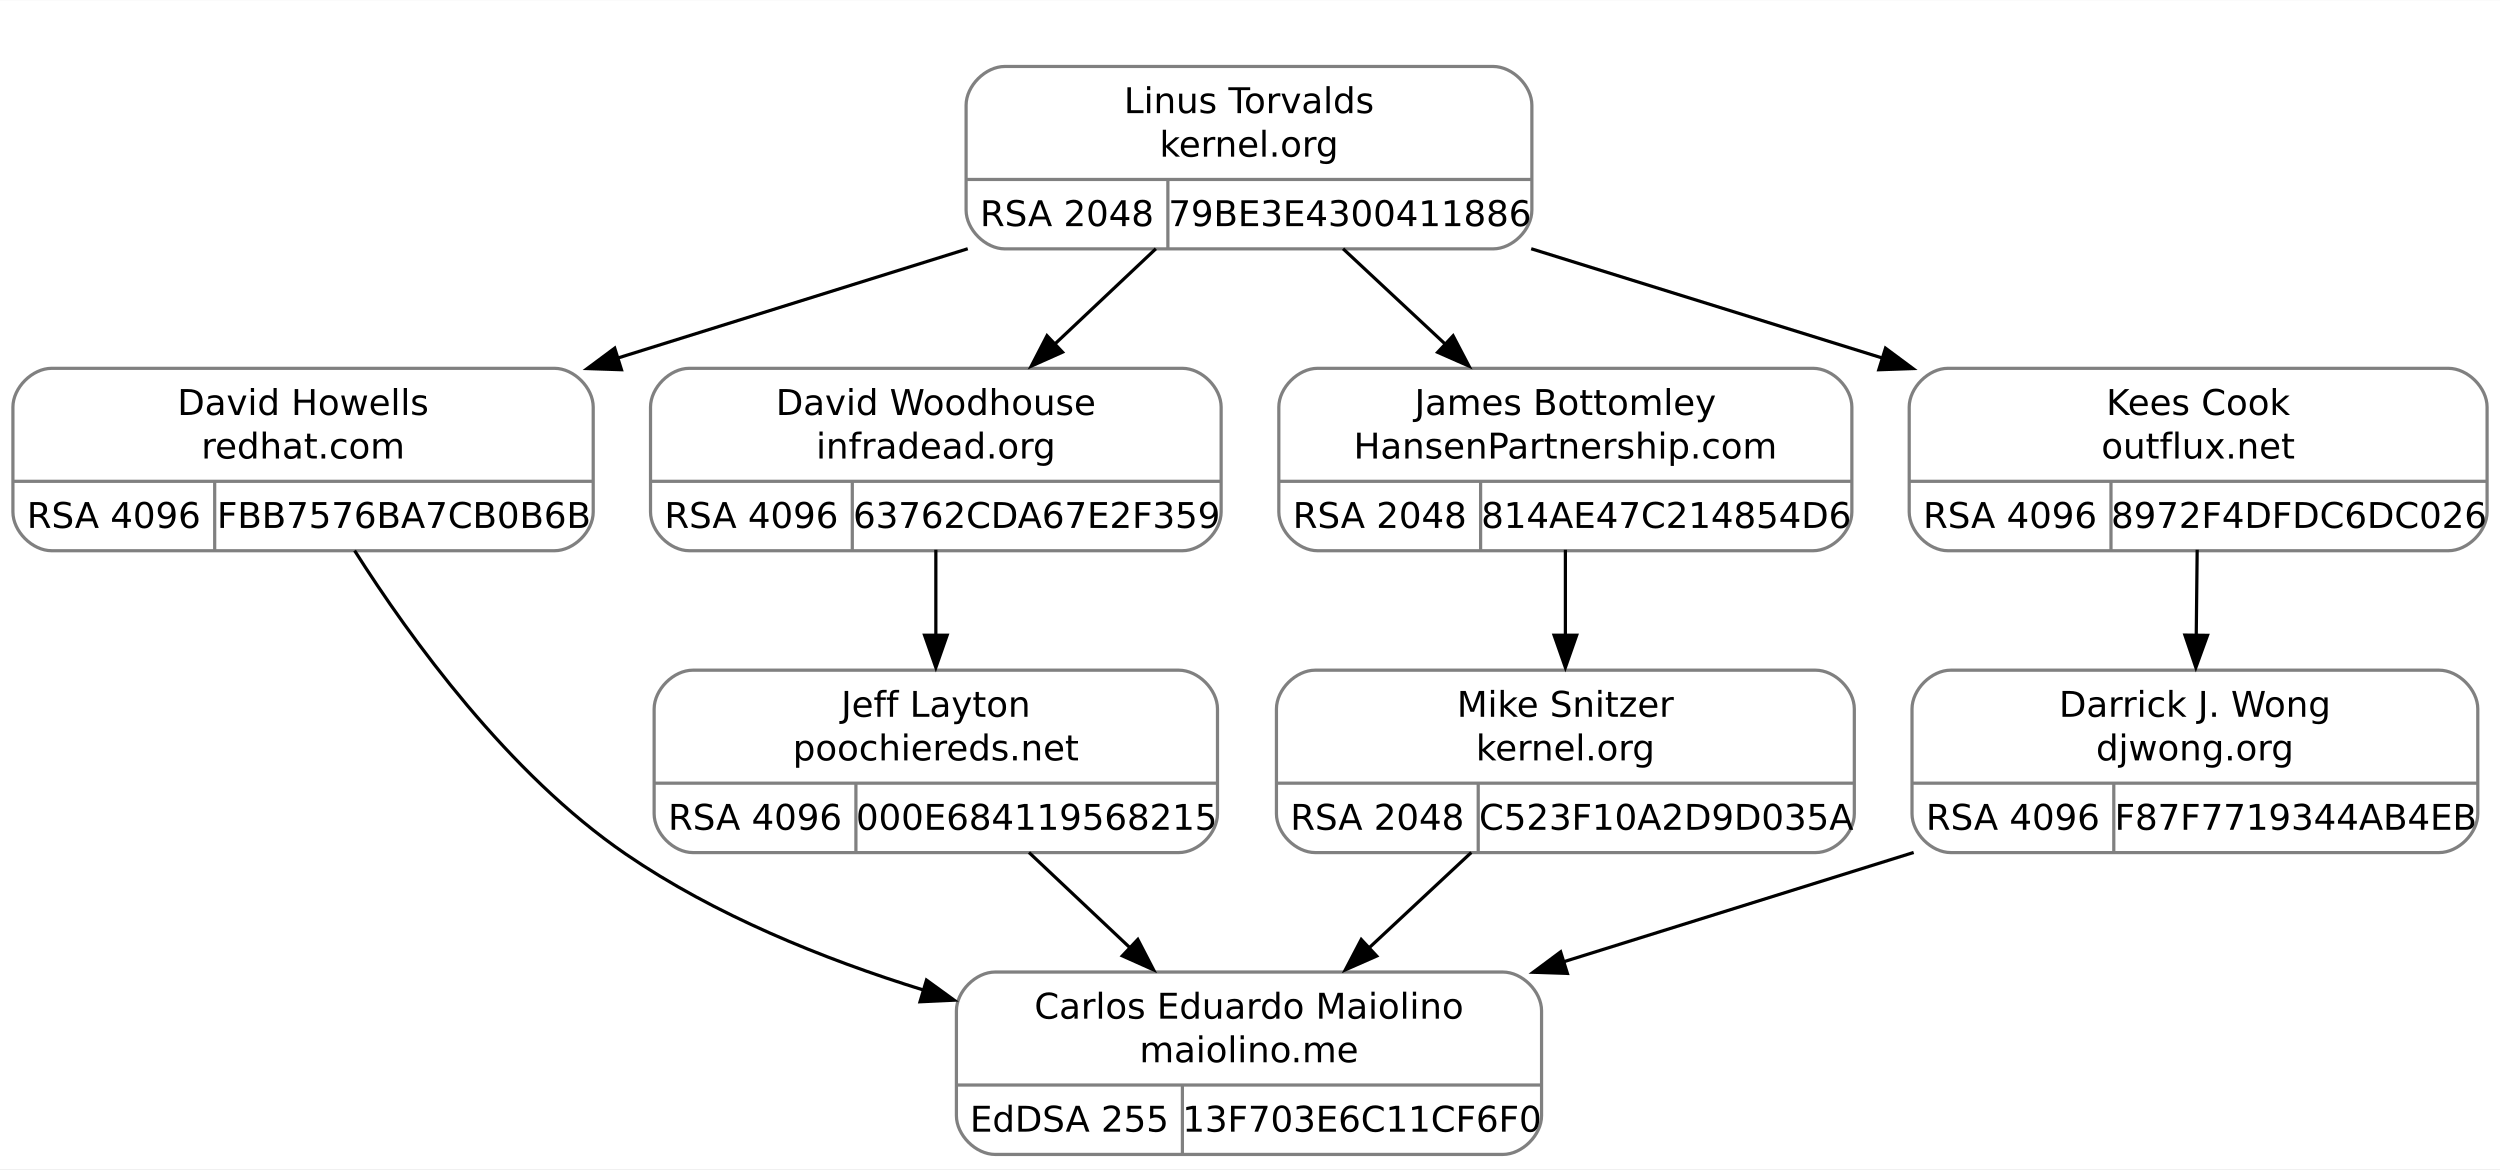
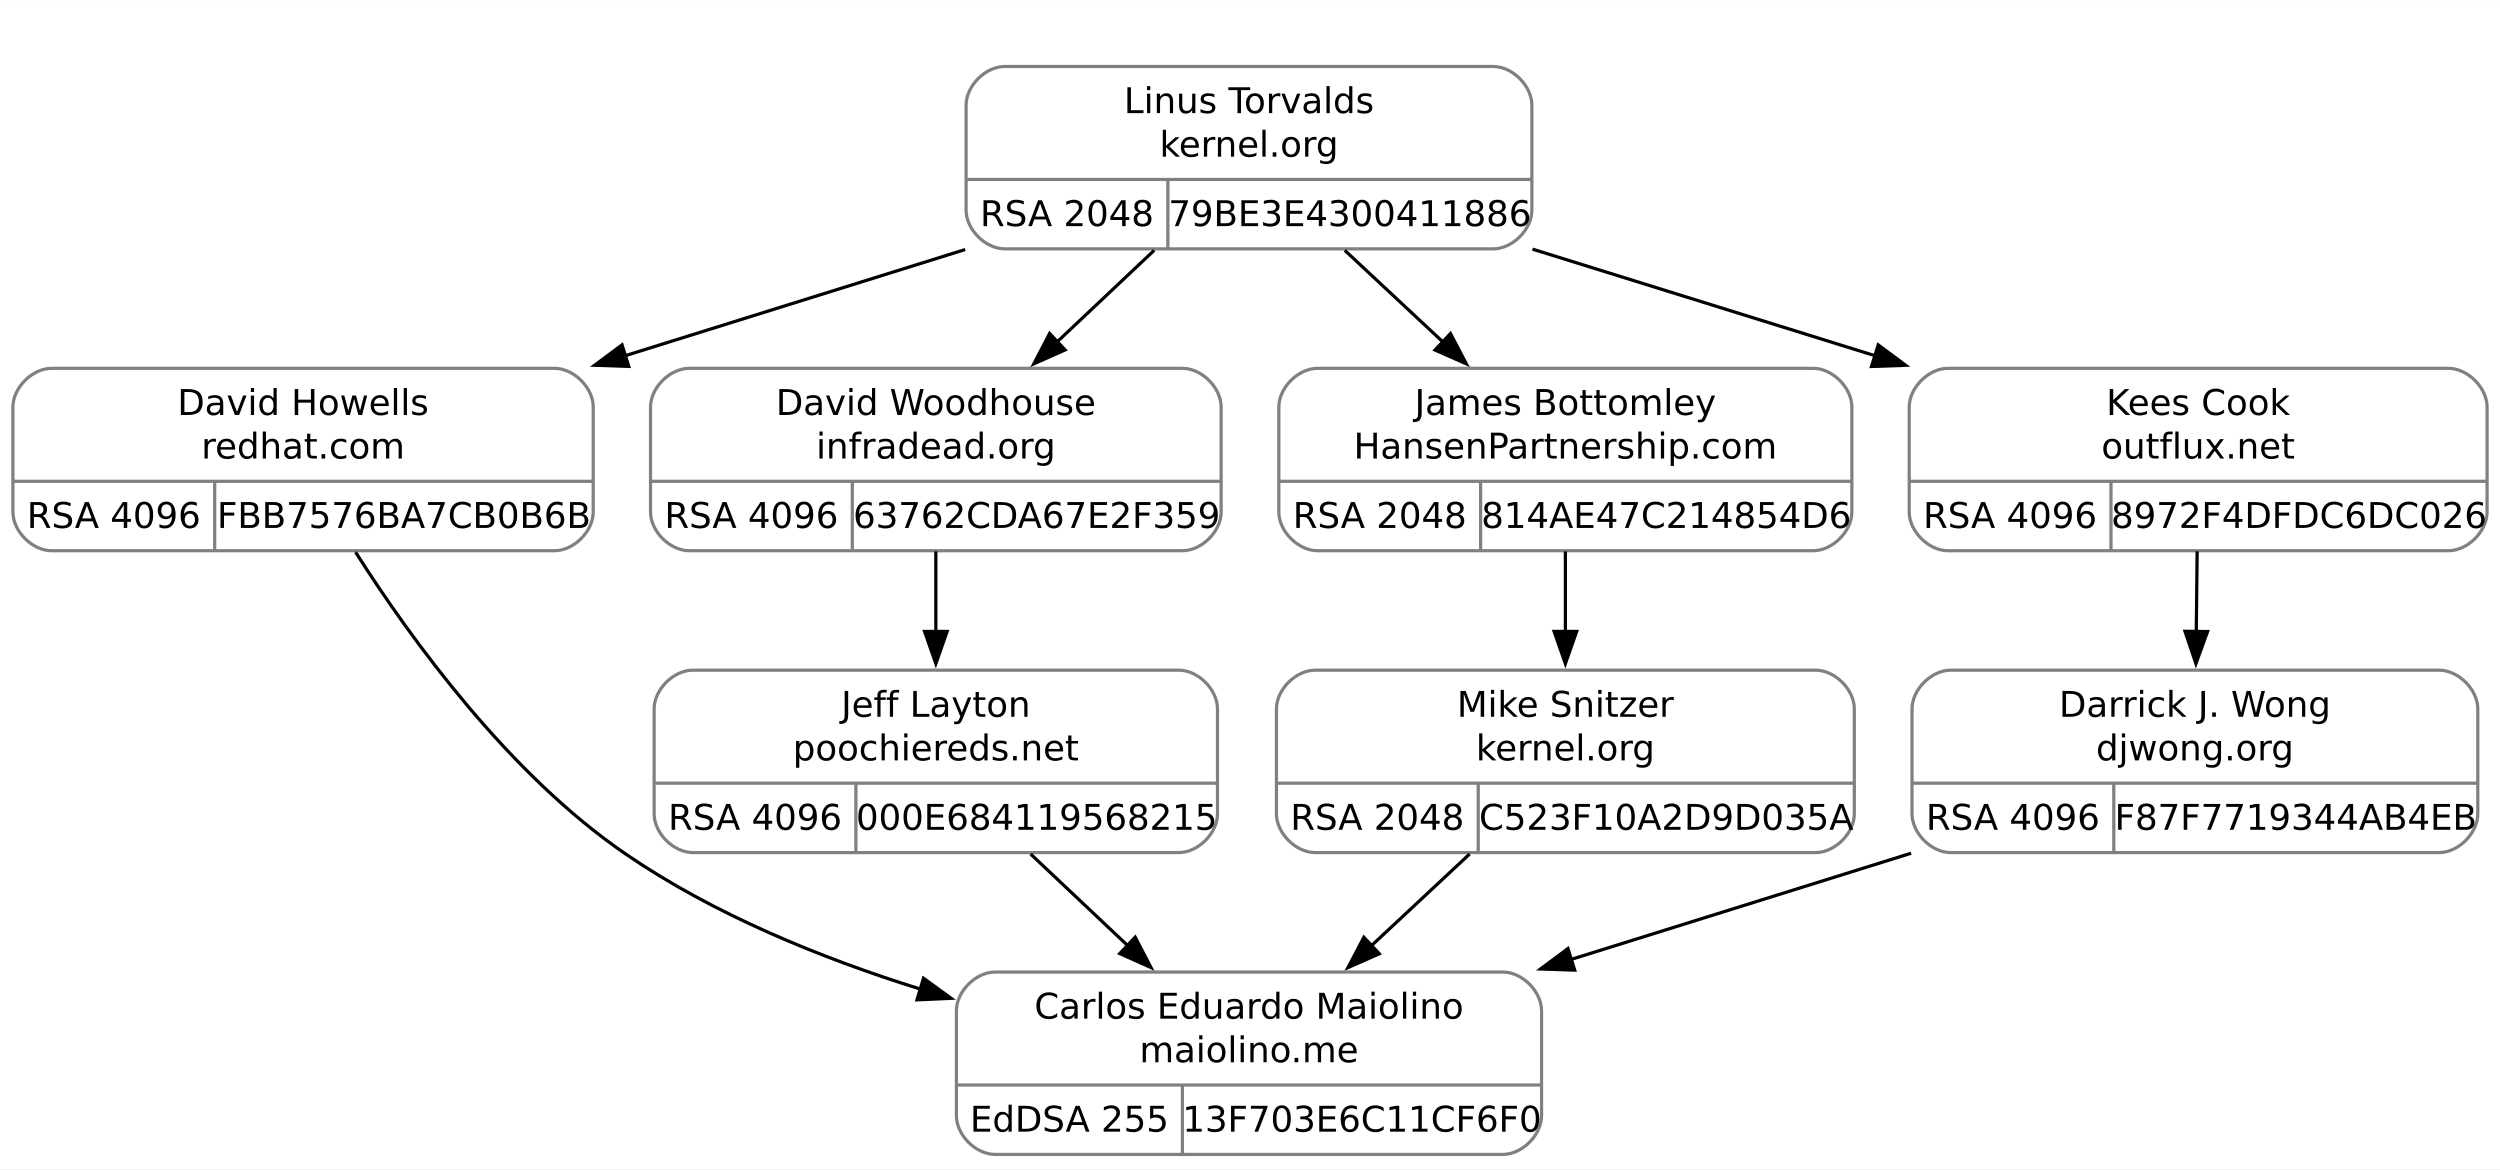
<svg xmlns="http://www.w3.org/2000/svg" width="774pt" height="362pt" viewBox="0.00 0.00 774.38 362.00">
  <g id="graph0" class="graph" transform="scale(1 1) rotate(0) translate(4 358)">
    <polygon fill="white" stroke="none" points="-4,4 -4,-358 770.38,-358 770.38,4 -4,4" />
    <g id="clust1" class="cluster">
      <polygon fill="none" stroke="white" points="286.88,-272.5 286.88,-346 478.88,-346 478.88,-272.5 286.88,-272.5" />
    </g>
    <g id="node1" class="node">
      <path fill="none" stroke="gray" d="M12,-187.5C12,-187.5 167.75,-187.5 167.75,-187.5 173.75,-187.5 179.75,-193.5 179.75,-199.5 179.75,-199.5 179.75,-232 179.75,-232 179.75,-238 173.75,-244 167.75,-244 167.75,-244 12,-244 12,-244 6,-244 0,-238 0,-232 0,-232 0,-199.5 0,-199.5 0,-193.5 6,-187.5 12,-187.5" />
      <text text-anchor="middle" x="89.88" y="-229.55" font-family="droid sans,dejavu sans,helvetica" font-size="11.00">David Howells</text>
      <text text-anchor="middle" x="89.88" y="-216.05" font-family="droid sans,dejavu sans,helvetica" font-size="11.00">redhat.com</text>
      <polyline fill="none" stroke="gray" points="0,-209 179.75,-209" />
      <text text-anchor="middle" x="31.25" y="-194.55" font-family="droid sans,dejavu sans,helvetica" font-size="11.00">RSA 4096</text>
      <polyline fill="none" stroke="gray" points="62.5,-187.5 62.5,-209" />
      <text text-anchor="middle" x="121.12" y="-194.55" font-family="droid sans,dejavu sans,helvetica" font-size="11.00">FBB7576BA7CB0B6B</text>
    </g>
    <g id="node3" class="node">
      <path fill="none" stroke="gray" d="M304.25,-0.5C304.25,-0.5 461.5,-0.5 461.5,-0.5 467.5,-0.5 473.5,-6.5 473.5,-12.5 473.5,-12.5 473.5,-45 473.5,-45 473.5,-51 467.5,-57 461.5,-57 461.5,-57 304.25,-57 304.25,-57 298.25,-57 292.25,-51 292.25,-45 292.25,-45 292.25,-12.5 292.25,-12.5 292.25,-6.5 298.25,-0.5 304.25,-0.5" />
      <text text-anchor="middle" x="382.88" y="-42.55" font-family="droid sans,dejavu sans,helvetica" font-size="11.00">Carlos Eduardo Maiolino</text>
      <text text-anchor="middle" x="382.88" y="-29.05" font-family="droid sans,dejavu sans,helvetica" font-size="11.00">maiolino.me</text>
      <polyline fill="none" stroke="gray" points="292.25,-22 473.5,-22" />
      <text text-anchor="middle" x="327.25" y="-7.55" font-family="droid sans,dejavu sans,helvetica" font-size="11.00">EdDSA 255</text>
      <polyline fill="none" stroke="gray" points="362.25,-0.5 362.25,-22" />
      <text text-anchor="middle" x="417.88" y="-7.55" font-family="droid sans,dejavu sans,helvetica" font-size="11.00">13F703E6C11CF6F0</text>
    </g>
    <g id="edge2" class="edge">
-       <path fill="none" stroke="black" d="M105.83,-187.55C123.23,-160.13 153.51,-118.39 189.88,-93.5 217.35,-74.7 250.78,-61.1 282.05,-51.42" />
-       <polygon fill="black" stroke="black" points="282.98,-54.5 291.56,-48.28 280.98,-47.79 282.98,-54.5" />
+       <path fill="none" stroke="black" d="M106.15,-187.04C123.6,-159.61 153.73,-118.23 189.88,-93.5 217.1,-74.87 250.17,-61.35 281.2,-51.68" />
+       <polygon fill="black" stroke="black" points="282.05,-55.08 290.62,-48.86 280.04,-48.38 282.05,-55.08" />
    </g>
    <g id="node2" class="node">
      <path fill="none" stroke="gray" d="M307.25,-281C307.25,-281 458.5,-281 458.5,-281 464.5,-281 470.5,-287 470.5,-293 470.5,-293 470.5,-325.5 470.5,-325.5 470.5,-331.5 464.5,-337.5 458.5,-337.5 458.5,-337.5 307.25,-337.5 307.25,-337.5 301.25,-337.5 295.25,-331.5 295.25,-325.5 295.25,-325.5 295.25,-293 295.25,-293 295.25,-287 301.25,-281 307.25,-281" />
      <text text-anchor="middle" x="382.88" y="-323.05" font-family="droid sans,dejavu sans,helvetica" font-size="11.00">Linus Torvalds</text>
      <text text-anchor="middle" x="382.88" y="-309.55" font-family="droid sans,dejavu sans,helvetica" font-size="11.00">kernel.org</text>
      <polyline fill="none" stroke="gray" points="295.25,-302.5 470.5,-302.5" />
      <text text-anchor="middle" x="326.5" y="-288.05" font-family="droid sans,dejavu sans,helvetica" font-size="11.00">RSA 2048</text>
      <polyline fill="none" stroke="gray" points="357.75,-281 357.75,-302.5" />
      <text text-anchor="middle" x="414.12" y="-288.05" font-family="droid sans,dejavu sans,helvetica" font-size="11.00">79BE3E4300411886</text>
    </g>
    <g id="edge1" class="edge">
-       <path fill="none" stroke="black" d="M295.76,-281.04C261.6,-270.38 222.25,-258.09 187.17,-247.13" />
-       <polygon fill="black" stroke="black" points="188.5,-243.57 177.91,-243.93 186.41,-250.25 188.5,-243.57" />
+       <path fill="none" stroke="black" d="M294.97,-280.8C261.81,-270.44 223.85,-258.59 189.69,-247.92" />
+       <polygon fill="black" stroke="black" points="190.77,-244.59 180.18,-244.95 188.68,-251.27 190.77,-244.59" />
    </g>
    <g id="node4" class="node">
      <path fill="none" stroke="gray" d="M209.5,-187.5C209.5,-187.5 362.25,-187.5 362.25,-187.5 368.25,-187.5 374.25,-193.5 374.25,-199.5 374.25,-199.5 374.25,-232 374.25,-232 374.25,-238 368.25,-244 362.25,-244 362.25,-244 209.5,-244 209.5,-244 203.5,-244 197.5,-238 197.5,-232 197.5,-232 197.5,-199.5 197.5,-199.5 197.5,-193.5 203.5,-187.5 209.5,-187.5" />
      <text text-anchor="middle" x="285.88" y="-229.55" font-family="droid sans,dejavu sans,helvetica" font-size="11.00">David Woodhouse</text>
      <text text-anchor="middle" x="285.88" y="-216.05" font-family="droid sans,dejavu sans,helvetica" font-size="11.00">infradead.org</text>
      <polyline fill="none" stroke="gray" points="197.5,-209 374.25,-209" />
      <text text-anchor="middle" x="228.75" y="-194.55" font-family="droid sans,dejavu sans,helvetica" font-size="11.00">RSA 4096</text>
      <polyline fill="none" stroke="gray" points="260,-187.5 260,-209" />
      <text text-anchor="middle" x="317.12" y="-194.55" font-family="droid sans,dejavu sans,helvetica" font-size="11.00">63762CDA67E2F359</text>
    </g>
    <g id="edge3" class="edge">
-       <path fill="none" stroke="black" d="M354.03,-281.04C344.07,-271.64 332.76,-260.98 322.27,-251.08" />
-       <polygon fill="black" stroke="black" points="325.11,-249.01 315.44,-244.69 320.31,-254.1 325.11,-249.01" />
+       <path fill="none" stroke="black" d="M353.51,-280.55C344.01,-271.59 333.35,-261.53 323.35,-252.1" />
+       <polygon fill="black" stroke="black" points="325.92,-249.71 316.24,-245.4 321.12,-254.8 325.92,-249.71" />
    </g>
    <g id="node6" class="node">
      <path fill="none" stroke="gray" d="M404.12,-187.5C404.12,-187.5 557.62,-187.5 557.62,-187.5 563.62,-187.5 569.62,-193.5 569.62,-199.5 569.62,-199.5 569.62,-232 569.62,-232 569.62,-238 563.62,-244 557.62,-244 557.62,-244 404.12,-244 404.12,-244 398.12,-244 392.12,-238 392.12,-232 392.12,-232 392.12,-199.5 392.12,-199.5 392.12,-193.5 398.12,-187.5 404.12,-187.5" />
      <text text-anchor="middle" x="480.88" y="-229.55" font-family="droid sans,dejavu sans,helvetica" font-size="11.00">James Bottomley</text>
      <text text-anchor="middle" x="480.88" y="-216.05" font-family="droid sans,dejavu sans,helvetica" font-size="11.00">HansenPartnership.com</text>
      <polyline fill="none" stroke="gray" points="392.12,-209 569.62,-209" />
      <text text-anchor="middle" x="423.38" y="-194.55" font-family="droid sans,dejavu sans,helvetica" font-size="11.00">RSA 2048</text>
      <polyline fill="none" stroke="gray" points="454.62,-187.5 454.62,-209" />
      <text text-anchor="middle" x="512.12" y="-194.55" font-family="droid sans,dejavu sans,helvetica" font-size="11.00">814AE47C214854D6</text>
    </g>
    <g id="edge6" class="edge">
-       <path fill="none" stroke="black" d="M412.01,-281.04C422.08,-271.64 433.5,-260.98 444.11,-251.08" />
-       <polygon fill="black" stroke="black" points="446.1,-254.08 451.02,-244.69 441.32,-248.96 446.1,-254.08" />
+       <path fill="none" stroke="black" d="M412.54,-280.55C422.14,-271.59 432.91,-261.53 443.02,-252.1" />
+       <polygon fill="black" stroke="black" points="445.28,-254.77 450.2,-245.39 440.5,-249.66 445.28,-254.77" />
    </g>
    <g id="node8" class="node">
      <path fill="none" stroke="gray" d="M599.38,-187.5C599.38,-187.5 754.38,-187.5 754.38,-187.5 760.38,-187.5 766.38,-193.5 766.38,-199.5 766.38,-199.5 766.38,-232 766.38,-232 766.38,-238 760.38,-244 754.38,-244 754.38,-244 599.38,-244 599.38,-244 593.38,-244 587.38,-238 587.38,-232 587.38,-232 587.38,-199.5 587.38,-199.5 587.38,-193.5 593.38,-187.5 599.38,-187.5" />
      <text text-anchor="middle" x="676.88" y="-229.55" font-family="droid sans,dejavu sans,helvetica" font-size="11.00">Kees Cook</text>
      <text text-anchor="middle" x="676.88" y="-216.05" font-family="droid sans,dejavu sans,helvetica" font-size="11.00">outflux.net</text>
      <polyline fill="none" stroke="gray" points="587.38,-209 766.38,-209" />
      <text text-anchor="middle" x="618.62" y="-194.55" font-family="droid sans,dejavu sans,helvetica" font-size="11.00">RSA 4096</text>
      <polyline fill="none" stroke="gray" points="649.88,-187.5 649.88,-209" />
      <text text-anchor="middle" x="708.12" y="-194.55" font-family="droid sans,dejavu sans,helvetica" font-size="11.00">8972F4DFDC6DC026</text>
    </g>
    <g id="edge9" class="edge">
-       <path fill="none" stroke="black" d="M470.29,-281.04C504.57,-270.38 544.05,-258.09 579.25,-247.13" />
-       <polygon fill="black" stroke="black" points="580.04,-250.24 588.54,-243.93 577.96,-243.56 580.04,-250.24" />
+       <path fill="none" stroke="black" d="M470.69,-280.92C504.19,-270.49 542.62,-258.53 577.15,-247.79" />
+       <polygon fill="black" stroke="black" points="577.78,-251.26 586.29,-244.94 575.7,-244.57 577.78,-251.26" />
    </g>
    <g id="node5" class="node">
      <path fill="none" stroke="gray" d="M210.62,-94C210.62,-94 361.12,-94 361.12,-94 367.12,-94 373.12,-100 373.12,-106 373.12,-106 373.12,-138.5 373.12,-138.5 373.12,-144.5 367.12,-150.5 361.12,-150.5 361.12,-150.5 210.62,-150.5 210.62,-150.5 204.62,-150.5 198.62,-144.5 198.62,-138.5 198.62,-138.5 198.62,-106 198.62,-106 198.62,-100 204.62,-94 210.62,-94" />
      <text text-anchor="middle" x="285.88" y="-136.05" font-family="droid sans,dejavu sans,helvetica" font-size="11.00">Jeff Layton</text>
      <text text-anchor="middle" x="285.88" y="-122.55" font-family="droid sans,dejavu sans,helvetica" font-size="11.00">poochiereds.net</text>
      <polyline fill="none" stroke="gray" points="198.62,-115.5 373.12,-115.5" />
      <text text-anchor="middle" x="229.88" y="-101.05" font-family="droid sans,dejavu sans,helvetica" font-size="11.00">RSA 4096</text>
      <polyline fill="none" stroke="gray" points="261.12,-94 261.12,-115.5" />
      <text text-anchor="middle" x="317.12" y="-101.05" font-family="droid sans,dejavu sans,helvetica" font-size="11.00">000E684119568215</text>
    </g>
    <g id="edge4" class="edge">
-       <path fill="none" stroke="black" d="M285.88,-187.79C285.88,-179.49 285.88,-170.19 285.88,-161.29" />
-       <polygon fill="black" stroke="black" points="289.38,-161.33 285.88,-151.33 282.38,-161.33 289.38,-161.33" />
+       <path fill="none" stroke="black" d="M285.88,-187.3C285.88,-179.5 285.88,-170.85 285.88,-162.49" />
+       <polygon fill="black" stroke="black" points="289.38,-162.51 285.88,-152.51 282.38,-162.51 289.38,-162.51" />
    </g>
    <g id="edge5" class="edge">
-       <path fill="none" stroke="black" d="M314.72,-94.04C324.68,-84.64 335.99,-73.98 346.48,-64.08" />
-       <polygon fill="black" stroke="black" points="348.44,-67.1 353.31,-57.69 343.64,-62.01 348.44,-67.1" />
+       <path fill="none" stroke="black" d="M315.24,-93.55C324.74,-84.59 335.4,-74.53 345.4,-65.1" />
+       <polygon fill="black" stroke="black" points="347.63,-67.8 352.51,-58.4 342.83,-62.71 347.63,-67.8" />
    </g>
    <g id="node7" class="node">
      <path fill="none" stroke="gray" d="M403.38,-94C403.38,-94 558.38,-94 558.38,-94 564.38,-94 570.38,-100 570.38,-106 570.38,-106 570.38,-138.5 570.38,-138.5 570.38,-144.5 564.38,-150.5 558.38,-150.5 558.38,-150.5 403.38,-150.5 403.38,-150.5 397.38,-150.5 391.38,-144.5 391.38,-138.5 391.38,-138.5 391.38,-106 391.38,-106 391.38,-100 397.38,-94 403.38,-94" />
      <text text-anchor="middle" x="480.88" y="-136.05" font-family="droid sans,dejavu sans,helvetica" font-size="11.00">Mike Snitzer</text>
      <text text-anchor="middle" x="480.88" y="-122.55" font-family="droid sans,dejavu sans,helvetica" font-size="11.00">kernel.org</text>
      <polyline fill="none" stroke="gray" points="391.38,-115.5 570.38,-115.5" />
      <text text-anchor="middle" x="422.62" y="-101.05" font-family="droid sans,dejavu sans,helvetica" font-size="11.00">RSA 2048</text>
      <polyline fill="none" stroke="gray" points="453.88,-94 453.88,-115.5" />
      <text text-anchor="middle" x="512.12" y="-101.05" font-family="droid sans,dejavu sans,helvetica" font-size="11.00">C523F10A2D9D035A</text>
    </g>
    <g id="edge7" class="edge">
-       <path fill="none" stroke="black" d="M480.88,-187.79C480.88,-179.49 480.88,-170.19 480.88,-161.29" />
-       <polygon fill="black" stroke="black" points="484.38,-161.33 480.88,-151.33 477.38,-161.33 484.38,-161.33" />
+       <path fill="none" stroke="black" d="M480.88,-187.3C480.88,-179.5 480.88,-170.85 480.88,-162.49" />
+       <polygon fill="black" stroke="black" points="484.38,-162.51 480.88,-152.51 477.38,-162.51 484.38,-162.51" />
    </g>
    <g id="edge8" class="edge">
-       <path fill="none" stroke="black" d="M451.74,-94.04C441.67,-84.64 430.25,-73.98 419.64,-64.08" />
-       <polygon fill="black" stroke="black" points="422.43,-61.96 412.73,-57.69 417.65,-67.08 422.43,-61.96" />
+       <path fill="none" stroke="black" d="M451.21,-93.55C441.61,-84.59 430.84,-74.53 420.73,-65.1" />
+       <polygon fill="black" stroke="black" points="423.25,-62.66 413.55,-58.39 418.47,-67.77 423.25,-62.66" />
    </g>
    <g id="node9" class="node">
      <path fill="none" stroke="gray" d="M600.25,-94C600.25,-94 751.5,-94 751.5,-94 757.5,-94 763.5,-100 763.5,-106 763.5,-106 763.5,-138.5 763.5,-138.5 763.5,-144.5 757.5,-150.5 751.5,-150.5 751.5,-150.5 600.25,-150.5 600.25,-150.5 594.25,-150.5 588.25,-144.5 588.25,-138.5 588.25,-138.5 588.25,-106 588.25,-106 588.25,-100 594.25,-94 600.25,-94" />
      <text text-anchor="middle" x="675.88" y="-136.05" font-family="droid sans,dejavu sans,helvetica" font-size="11.00">Darrick J. Wong</text>
      <text text-anchor="middle" x="675.88" y="-122.55" font-family="droid sans,dejavu sans,helvetica" font-size="11.00">djwong.org</text>
      <polyline fill="none" stroke="gray" points="588.25,-115.5 763.5,-115.5" />
      <text text-anchor="middle" x="619.5" y="-101.05" font-family="droid sans,dejavu sans,helvetica" font-size="11.00">RSA 4096</text>
      <polyline fill="none" stroke="gray" points="650.75,-94 650.75,-115.5" />
      <text text-anchor="middle" x="707.12" y="-101.05" font-family="droid sans,dejavu sans,helvetica" font-size="11.00">F87F7719344AB4EB</text>
    </g>
    <g id="edge10" class="edge">
-       <path fill="none" stroke="black" d="M676.58,-187.79C676.49,-179.49 676.39,-170.19 676.29,-161.29" />
-       <polygon fill="black" stroke="black" points="679.78,-161.29 676.17,-151.33 672.78,-161.37 679.78,-161.29" />
+       <path fill="none" stroke="black" d="M676.57,-187.3C676.49,-179.5 676.4,-170.85 676.3,-162.49" />
+       <polygon fill="black" stroke="black" points="679.8,-162.47 676.19,-152.51 672.8,-162.55 679.8,-162.47" />
    </g>
    <g id="edge11" class="edge">
-       <path fill="none" stroke="black" d="M588.76,-94.04C554.6,-83.38 515.25,-71.09 480.17,-60.13" />
-       <polygon fill="black" stroke="black" points="481.5,-56.57 470.91,-56.93 479.41,-63.25 481.5,-56.57" />
+       <path fill="none" stroke="black" d="M587.97,-93.8C554.81,-83.44 516.85,-71.59 482.69,-60.92" />
+       <polygon fill="black" stroke="black" points="483.77,-57.59 473.18,-57.95 481.68,-64.27 483.77,-57.59" />
    </g>
  </g>
</svg>
